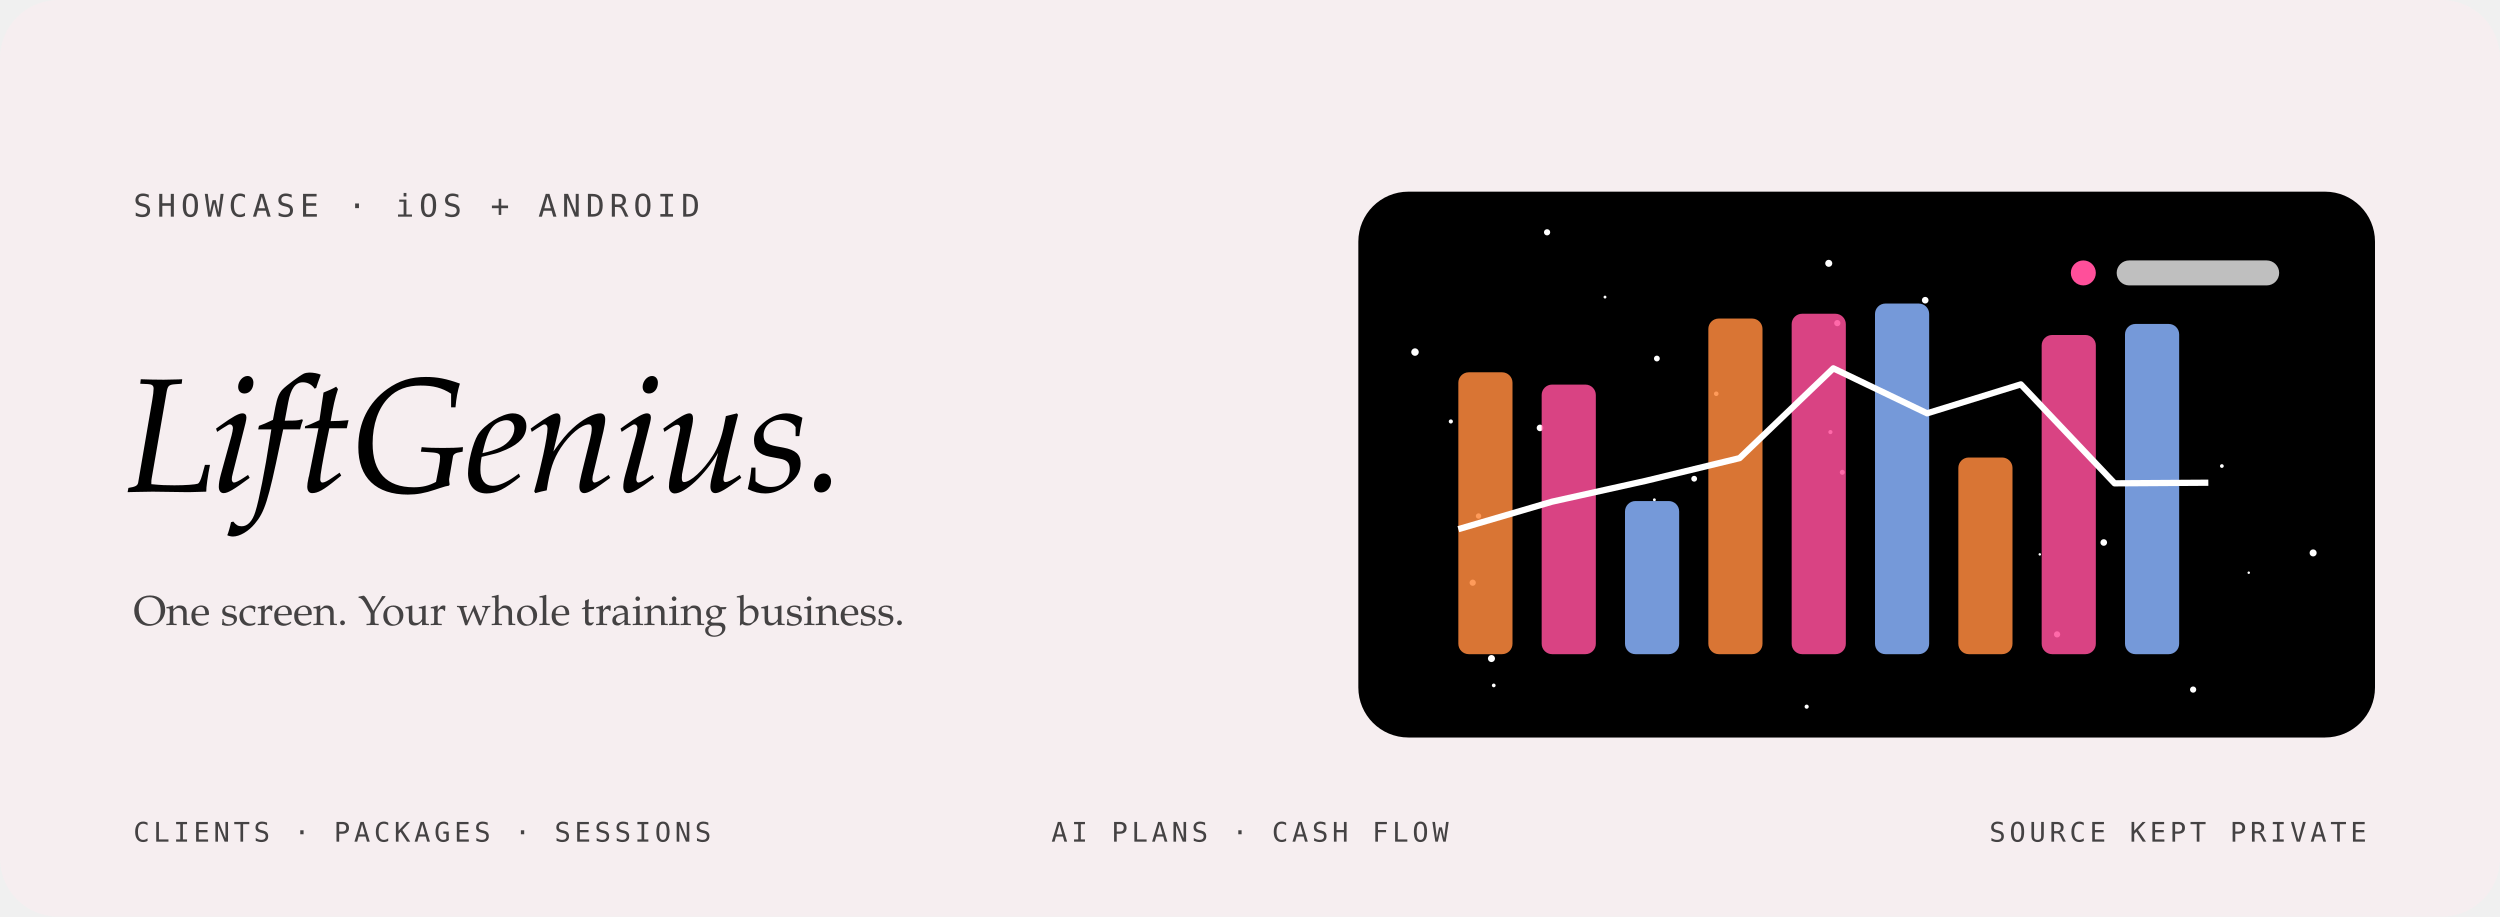
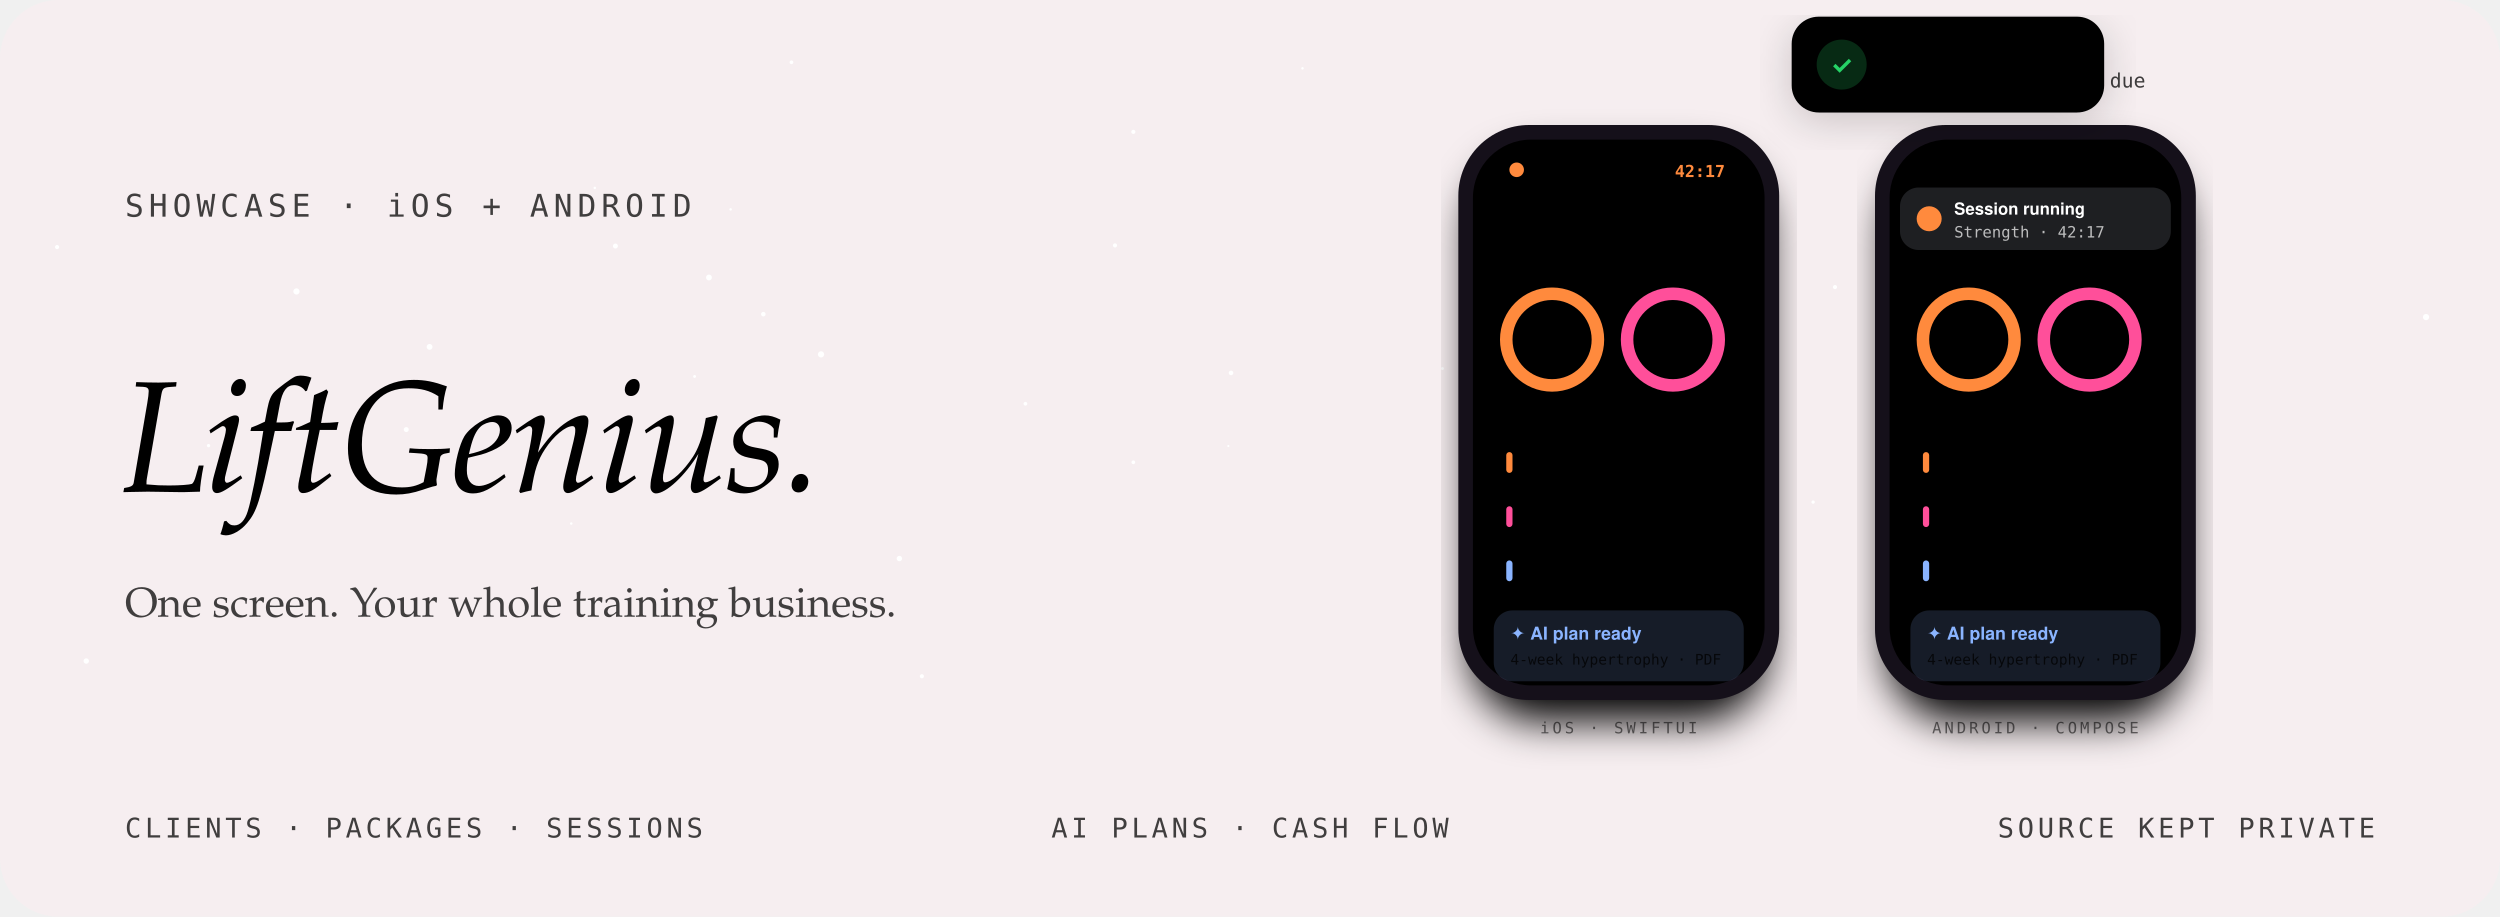
<svg xmlns="http://www.w3.org/2000/svg" viewBox="0 0 1200 440" width="1200" height="440" role="img" aria-label="LiftGenius — showcase of the mobile CRM for personal trainers">
  <style>
.bg{animation:bg 12s linear infinite}
@keyframes bg{0%,8%{fill:#f6eef0}28%{fill:#4a2a3e}48%,80%{fill:#08060a}90%,100%{fill:#f6eef0}}
.ink{animation:ink 12s linear infinite}
- @keyframes ink{0%,8%{fill:#2a1820}28%{fill:#fff0f5}48%,80%{fill:#ffeaf1}90%,100%{fill:#2a1820}}
+ @keyframes ink{0%,17.5%{fill:#2a1820}18.5%,28%{fill:#fff0f5}48%,84.5%{fill:#ffeaf1}85.5%,100%{fill:#2a1820}}
.rule{animation:rule 12s linear infinite}
- @keyframes rule{0%,8%{stroke:#2a182033}28%{stroke:#fff0f533}48%,80%{stroke:#ffeaf133}90%,100%{stroke:#2a182033}}
- .panel{animation:panel 12s linear infinite}
- @keyframes panel{0%,8%{fill:#2a182012}28%{fill:#fff0f512}48%,80%{fill:#ffeaf112}90%,100%{fill:#2a182012}}
- .muted{opacity:.72}
+ @keyframes rule{0%,17.5%{stroke:#2a182033}18.5%,28%{stroke:#fff0f533}48%,84.5%{stroke:#ffeaf133}85.5%,100%{stroke:#2a182033}}
+ .muted{opacity:.74}
.stars{animation:stars 12s linear infinite}
- @keyframes stars{0%,8%{opacity:0}28%{opacity:.25}48%,80%{opacity:.9}90%,100%{opacity:0}}
+ @keyframes stars{0%,8%{opacity:0}28%{opacity:.2}48%,80%{opacity:.85}90%,100%{opacity:0}}
@keyframes tw{0%,100%{opacity:1}50%{opacity:.25}}
- .lit{filter:drop-shadow(0 0 4px currentColor)}
- .pulse{animation:pulse 2.8s ease-in-out infinite;transform-box:fill-box;transform-origin:center}
- @keyframes pulse{0%,100%{transform:scale(1)}50%{transform:scale(1.18)}}
- @keyframes spin{0%{transform:scaleX(1)}50%{transform:scaleX(0)}100%{transform:scaleX(-1)}}
- @keyframes ping{0%{transform:scale(.6);opacity:1}100%{transform:scale(3.2);opacity:0}}
- @keyframes dash{to{stroke-dashoffset:-20}}
- @keyframes grow{0%{transform:scaleY(.08)}35%,80%{transform:scaleY(1)}100%{transform:scaleY(.08)}}
- @keyframes draw{0%{stroke-dashoffset:700}45%,80%{stroke-dashoffset:0}100%{stroke-dashoffset:-700}}
- @keyframes blink{50%{opacity:0}}
- @keyframes feed{0%{transform:translateY(150px);opacity:0}15%{opacity:1}85%{opacity:1}100%{transform:translateY(-30px);opacity:0}}
- @keyframes float{0%,100%{transform:translateY(0)}50%{transform:translateY(-10px)}}
- @keyframes slide{to{transform:translateX(100px)}}
- @keyframes eq{from{transform:scaleY(.15)}to{transform:scaleY(1)}}
- @keyframes drop{0%,6%{transform:scaleY(0);opacity:0}16%,88%{transform:scaleY(1);opacity:1}96%,100%{transform:scaleY(0);opacity:0}}
- @keyframes gauge{0%,10%{stroke-dashoffset:390}40%,85%{stroke-dashoffset:110}100%{stroke-dashoffset:390}}
- @keyframes lift{0%,100%{transform:translateY(0)}50%{transform:translateY(-6px)}}
- @keyframes sweep{0%{transform:skewX(-18deg) translateX(0)}60%,100%{transform:skewX(-18deg) translateX(788px)}}
- 
+ .bezel{animation:bezel 12s linear infinite}
+ @keyframes bezel{0%,8%{fill:#fffaf6}28%{fill:#5a2c45}48%,80%{fill:#20121b}90%,100%{fill:#fffaf6}}
+ .scr{animation:scr 12s linear infinite}
+ @keyframes scr{0%,8%{fill:#fff3ee}28%{fill:#3a1b2c}48%,80%{fill:#140a12}90%,100%{fill:#fff3ee}}
+ .rowbg{animation:rowbg 12s linear infinite}
+ @keyframes rowbg{0%,8%{fill:#2a142010}28%{fill:#fff0f512}48%,80%{fill:#ffffff0c}90%,100%{fill:#2a142010}}
+ .pill{animation:pill 12s linear infinite}
+ @keyframes pill{0%,8%{fill:#2a14200d}28%{fill:#fff0f51a}48%,80%{fill:#ffffff12}90%,100%{fill:#2a14200d}}
+ .toast{animation:toast 12s linear infinite}
+ @keyframes toast{0%,8%{fill:#ffffff}28%{fill:#4a2238}48%,80%{fill:#26121e}90%,100%{fill:#ffffff}}
+ .edge{animation:edge 12s linear infinite}
+ @keyframes edge{0%,8%{stroke:#2a142024}28%{stroke:#fff0f526}48%,80%{stroke:#ffffff1f}90%,100%{stroke:#2a142024}}
+ .shade{animation:shade 12s linear infinite}
+ @keyframes shade{0%,8%{fill-opacity:.10}28%{fill-opacity:.22}48%,80%{fill-opacity:.45}90%,100%{fill-opacity:.10}}
+ .lit{filter:drop-shadow(0 0 3px currentColor)}
+ .caret{animation:blink 1s steps(1) infinite}@keyframes blink{50%{opacity:0}}
+ .ping{animation:ping 1.6s ease-out infinite;transform-box:fill-box;transform-origin:center}@keyframes ping{0%{transform:scale(.5);opacity:.9}100%{transform:scale(2.6);opacity:0}}
+ .spin{animation:spin 8s linear infinite;transform-box:fill-box;transform-origin:center}@keyframes spin{to{transform:rotate(360deg)}}
+ .bob{animation:bob 4s ease-in-out infinite}@keyframes bob{0%,100%{transform:translateY(0)}50%{transform:translateY(-5px)}}
+ .p0r1{stroke-dasharray:138.2;animation:p0r1 12s ease-in-out infinite}
+ @keyframes p0r1{0%{stroke-dashoffset:138.2}6.7%{stroke-dashoffset:138.2}21.7%{stroke-dashoffset:38.7}93.3%{stroke-dashoffset:38.7}97.5%{stroke-dashoffset:138.2}100%{stroke-dashoffset:138.2}}
+ .p0r2{stroke-dasharray:138.2;animation:p0r2 12s ease-in-out infinite}
+ @keyframes p0r2{0%{stroke-dashoffset:138.2}8.3%{stroke-dashoffset:138.2}23.3%{stroke-dashoffset:62.2}93.3%{stroke-dashoffset:62.2}97.5%{stroke-dashoffset:138.2}100%{stroke-dashoffset:138.2}}
+ .p0s0{animation:p0s0 12s cubic-bezier(.3,1.3,.5,1) infinite}
+ @keyframes p0s0{0%{opacity:0;transform:translateY(6px)}13.3%{opacity:0;transform:translateY(6px)}16.3%{opacity:1;transform:none}94.2%{opacity:1;transform:none}97.1%{opacity:0;transform:translateY(6px)}100%{opacity:0;transform:translateY(6px)}}
+ .p0s1{animation:p0s1 12s cubic-bezier(.3,1.3,.5,1) infinite}
+ @keyframes p0s1{0%{opacity:0;transform:translateY(6px)}15.4%{opacity:0;transform:translateY(6px)}18.3%{opacity:1;transform:none}94.2%{opacity:1;transform:none}97.1%{opacity:0;transform:translateY(6px)}100%{opacity:0;transform:translateY(6px)}}
+ .p0s2{animation:p0s2 12s cubic-bezier(.3,1.3,.5,1) infinite}
+ @keyframes p0s2{0%{opacity:0;transform:translateY(6px)}17.5%{opacity:0;transform:translateY(6px)}20.4%{opacity:1;transform:none}94.2%{opacity:1;transform:none}97.1%{opacity:0;transform:translateY(6px)}100%{opacity:0;transform:translateY(6px)}}
+ .p0ai{animation:p0ai 12s cubic-bezier(.3,1.3,.5,1) infinite}
+ @keyframes p0ai{0%{opacity:0;transform:translateY(6px)}45%{opacity:0;transform:translateY(6px)}47.9%{opacity:1;transform:none}94.2%{opacity:1;transform:none}97.1%{opacity:0;transform:translateY(6px)}100%{opacity:0;transform:translateY(6px)}}
+ .p0isl{animation:p0isl 12s cubic-bezier(.3,1.3,.5,1) infinite}
+ @keyframes p0isl{0%{width:52px;x:751px}28.3%{width:52px;x:751px}31.7%{width:120px;x:717px}93.3%{width:120px;x:717px}96.7%{width:52px;x:751px}100%{width:52px;x:751px}}
+ @keyframes p0it{0%{opacity:0}31.7%{opacity:0}33.3%{opacity:1}93.3%{opacity:1}95%{opacity:0}100%{opacity:0}}
+ .p1r1{stroke-dasharray:138.2;animation:p1r1 12s ease-in-out infinite}
+ @keyframes p1r1{0%{stroke-dashoffset:138.2}6.7%{stroke-dashoffset:138.2}21.7%{stroke-dashoffset:38.7}93.3%{stroke-dashoffset:38.7}97.5%{stroke-dashoffset:138.2}100%{stroke-dashoffset:138.2}}
+ .p1r2{stroke-dasharray:138.2;animation:p1r2 12s ease-in-out infinite}
+ @keyframes p1r2{0%{stroke-dashoffset:138.2}8.3%{stroke-dashoffset:138.2}23.3%{stroke-dashoffset:62.2}93.3%{stroke-dashoffset:62.2}97.5%{stroke-dashoffset:138.2}100%{stroke-dashoffset:138.2}}
+ .p1s0{animation:p1s0 12s cubic-bezier(.3,1.3,.5,1) infinite}
+ @keyframes p1s0{0%{opacity:0;transform:translateY(6px)}13.3%{opacity:0;transform:translateY(6px)}16.3%{opacity:1;transform:none}94.2%{opacity:1;transform:none}97.1%{opacity:0;transform:translateY(6px)}100%{opacity:0;transform:translateY(6px)}}
+ .p1s1{animation:p1s1 12s cubic-bezier(.3,1.3,.5,1) infinite}
+ @keyframes p1s1{0%{opacity:0;transform:translateY(6px)}15.4%{opacity:0;transform:translateY(6px)}18.3%{opacity:1;transform:none}94.2%{opacity:1;transform:none}97.1%{opacity:0;transform:translateY(6px)}100%{opacity:0;transform:translateY(6px)}}
+ .p1s2{animation:p1s2 12s cubic-bezier(.3,1.3,.5,1) infinite}
+ @keyframes p1s2{0%{opacity:0;transform:translateY(6px)}17.5%{opacity:0;transform:translateY(6px)}20.4%{opacity:1;transform:none}94.2%{opacity:1;transform:none}97.1%{opacity:0;transform:translateY(6px)}100%{opacity:0;transform:translateY(6px)}}
+ .p1ai{animation:p1ai 12s cubic-bezier(.3,1.3,.5,1) infinite}
+ @keyframes p1ai{0%{opacity:0;transform:translateY(6px)}45%{opacity:0;transform:translateY(6px)}47.9%{opacity:1;transform:none}94.2%{opacity:1;transform:none}97.1%{opacity:0;transform:translateY(6px)}100%{opacity:0;transform:translateY(6px)}}
+ .p1nt{animation:p1nt 12s cubic-bezier(.3,1.3,.5,1) infinite}
+ @keyframes p1nt{0%{opacity:0;transform:translateY(-6px)}31.7%{opacity:0;transform:translateY(-6px)}34.6%{opacity:1;transform:none}93.3%{opacity:1;transform:none}96.2%{opacity:0;transform:translateY(-6px)}100%{opacity:0;transform:translateY(-6px)}}
+ .remind{animation:remind 12s cubic-bezier(.3,1.3,.5,1) infinite}
+ @keyframes remind{0%{opacity:0;transform:translateY(-14px)}68.3%{opacity:0;transform:translateY(-14px)}71.2%{opacity:1;transform:none}91.7%{opacity:1;transform:none}94.6%{opacity:0;transform:translateY(-14px)}100%{opacity:0;transform:translateY(-14px)}}
@media (prefers-reduced-motion:reduce){*{animation:none!important}}
</style>
  <rect class="bg" width="1200" height="440" rx="28" fill="#f6eef0" />
-   <g font-family="ui-monospace,SFMono-Regular,Menlo,Consolas,monospace" font-size="15" letter-spacing="2.4">
-     <text class="ink muted" x="64" y="104">SHOWCASE · iOS + ANDROID</text>
-   </g>
-   <text class="ink" x="60" y="236" font-family="'Iowan Old Style','Palatino Linotype',Palatino,Georgia,serif" font-style="italic" font-size="78" letter-spacing="-1">LiftGenius.</text>
-   <text class="ink muted" x="64" y="300" font-family="'Iowan Old Style','Palatino Linotype',Palatino,Georgia,serif" font-size="20">One screen. Your whole training business.</text>
-   <line class="rule" x1="64" y1="372" x2="1136" y2="372" />
+   <g class="stars">
+     <circle cx="870.3" cy="241" r="0.8" fill="#fff" style="animation:tw 3.8s ease-in-out 1.9s infinite" />
+     <circle cx="1164.5" cy="152.2" r="1.5" fill="#fff" style="animation:tw 3.8s ease-in-out 0.3s infinite" />
+     <circle cx="295.4" cy="118.1" r="1.2" fill="#fff" style="animation:tw 2.7s ease-in-out 1.1s infinite" />
+     <circle cx="285.5" cy="90.2" r="0.6" fill="#fff" style="animation:tw 3s ease-in-out 1s infinite" />
+     <circle cx="431.7" cy="268.1" r="1.3" fill="#fff" style="animation:tw 3.6s ease-in-out 1.3s infinite" />
+     <circle cx="100.1" cy="213.9" r="0.8" fill="#fff" style="animation:tw 3s ease-in-out 0.2s infinite" />
+     <circle cx="771.1" cy="224.6" r="0.8" fill="#fff" style="animation:tw 2.3s ease-in-out 1.2s infinite" />
+     <circle cx="366.4" cy="150.8" r="1.1" fill="#fff" style="animation:tw 2s ease-in-out 1.6s infinite" />
+     <circle cx="41.4" cy="317.3" r="1.3" fill="#fff" style="animation:tw 3.2s ease-in-out 1.5s infinite" />
+     <circle cx="350.7" cy="100.5" r="0.6" fill="#fff" style="animation:tw 2.6s ease-in-out 0.6s infinite" />
+     <circle cx="692.4" cy="176.9" r="0.7" fill="#fff" style="animation:tw 2s ease-in-out 0.1s infinite" />
+     <circle cx="394.1" cy="170.1" r="1.5" fill="#fff" style="animation:tw 3.3s ease-in-out 0s infinite" />
+     <circle cx="492.2" cy="193.8" r="0.9" fill="#fff" style="animation:tw 2.9s ease-in-out 1.2s infinite" />
+     <circle cx="206.2" cy="166.5" r="1.4" fill="#fff" style="animation:tw 3.9s ease-in-out 1.4s infinite" />
+     <circle cx="442.5" cy="324.6" r="1" fill="#fff" style="animation:tw 1.8s ease-in-out 1.6s infinite" />
+     <circle cx="708.7" cy="305.8" r="0.6" fill="#fff" style="animation:tw 3.4s ease-in-out 1.3s infinite" />
+     <circle cx="274.2" cy="251.3" r="0.6" fill="#fff" style="animation:tw 3.7s ease-in-out 1.8s infinite" />
+     <circle cx="535.2" cy="117.8" r="1" fill="#fff" style="animation:tw 2.6s ease-in-out 0.6s infinite" />
+     <circle cx="195" cy="206.2" r="1.2" fill="#fff" style="animation:tw 3.2s ease-in-out 0s infinite" />
+     <circle cx="27.4" cy="118.6" r="1" fill="#fff" style="animation:tw 4s ease-in-out 0.7s infinite" />
+     <circle cx="589.6" cy="214.1" r="0.5" fill="#fff" style="animation:tw 2.3s ease-in-out 1.9s infinite" />
+     <circle cx="1026.6" cy="77.2" r="1" fill="#fff" style="animation:tw 2.8s ease-in-out 0.9s infinite" />
+     <circle cx="880.8" cy="137.8" r="1" fill="#fff" style="animation:tw 2.1s ease-in-out 1.4s infinite" />
+     <circle cx="333.4" cy="180.7" r="0.7" fill="#fff" style="animation:tw 1.7s ease-in-out 1.3s infinite" />
+     <circle cx="737.2" cy="161.7" r="0.9" fill="#fff" style="animation:tw 2.5s ease-in-out 0.8s infinite" />
+     <circle cx="787.4" cy="102.4" r="0.6" fill="#fff" style="animation:tw 3.9s ease-in-out 0.4s infinite" />
+     <circle cx="753" cy="212.5" r="1.6" fill="#fff" style="animation:tw 3.2s ease-in-out 1.6s infinite" />
+     <circle cx="142.3" cy="139.9" r="1.5" fill="#fff" style="animation:tw 2.8s ease-in-out 0.5s infinite" />
+     <circle cx="773.5" cy="215.3" r="0.7" fill="#fff" style="animation:tw 2.6s ease-in-out 1.5s infinite" />
+     <circle cx="703.9" cy="123.1" r="0.8" fill="#fff" style="animation:tw 2.3s ease-in-out 0.2s infinite" />
+     <circle cx="544" cy="221.9" r="0.9" fill="#fff" style="animation:tw 3.8s ease-in-out 1.2s infinite" />
+     <circle cx="379.9" cy="29.9" r="0.9" fill="#fff" style="animation:tw 3.6s ease-in-out 1.4s infinite" />
+     <circle cx="814.1" cy="169.5" r="0.8" fill="#fff" style="animation:tw 3s ease-in-out 0.7s infinite" />
+     <circle cx="625.2" cy="32.8" r="0.6" fill="#fff" style="animation:tw 1.7s ease-in-out 0.4s infinite" />
+     <circle cx="340.3" cy="133.2" r="1.4" fill="#fff" style="animation:tw 2.9s ease-in-out 0s infinite" />
+     <circle cx="996.1" cy="150.1" r="1.2" fill="#fff" style="animation:tw 2.2s ease-in-out 1.2s infinite" />
+     <circle cx="544" cy="63.3" r="1" fill="#fff" style="animation:tw 2.6s ease-in-out 0.6s infinite" />
+     <circle cx="956.5" cy="84.1" r="1.6" fill="#fff" style="animation:tw 3.2s ease-in-out 0.6s infinite" />
+     <circle cx="590.9" cy="179" r="1.1" fill="#fff" style="animation:tw 2.2s ease-in-out 0.2s infinite" />
+     <circle cx="364.6" cy="200.4" r="1.5" fill="#fff" style="animation:tw 3.2s ease-in-out 0.3s infinite" />
+   </g>
+   <text class="ink muted" x="60" y="104" font-family="ui-monospace,SFMono-Regular,Menlo,Consolas,monospace" font-size="15" letter-spacing="2.4">SHOWCASE · iOS + ANDROID</text>
+   <text class="ink" x="58" y="236" font-family="'Iowan Old Style','Palatino Linotype',Palatino,Georgia,serif" font-style="italic" font-size="76" letter-spacing="-1">LiftGenius.</text>
+   <text class="ink muted" x="60" y="296" font-family="'Iowan Old Style','Palatino Linotype',Palatino,Georgia,serif" font-size="20">One screen. Your whole training business.</text>
+   <line class="rule" x1="60" y1="370" x2="1140" y2="370" />
  <g font-family="ui-monospace,SFMono-Regular,Menlo,Consolas,monospace" font-size="13" letter-spacing="1.8">
-     <text class="ink muted" x="64" y="404">CLIENTS · PACKAGES · SESSIONS</text>
-     <text class="ink muted" x="600" y="404" text-anchor="middle">AI PLANS · CASH FLOW</text>
-     <text class="ink muted" x="1136" y="404" text-anchor="end">SOURCE KEPT PRIVATE</text>
-   </g>
-   <rect class="panel rule" x="652" y="92" width="488" height="262" rx="24" />
-   <g class="stars">
-     <circle cx="709.7" cy="247.7" r="1.3" fill="#fff" style="animation:tw 2.5s ease-in-out 1.5s infinite" />
-     <circle cx="987.4" cy="304.5" r="1.5" fill="#fff" style="animation:tw 1.8s ease-in-out 1.2s infinite" />
-     <circle cx="794.1" cy="239.9" r="0.7" fill="#fff" style="animation:tw 3.2s ease-in-out 1.3s infinite" />
-     <circle cx="795.3" cy="172.1" r="1.4" fill="#fff" style="animation:tw 2.3s ease-in-out 0.8s infinite" />
-     <circle cx="924.1" cy="144.1" r="1.6" fill="#fff" style="animation:tw 1.6s ease-in-out 1.8s infinite" />
-     <circle cx="1009.8" cy="260.4" r="1.6" fill="#fff" style="animation:tw 2.3s ease-in-out 0.5s infinite" />
-     <circle cx="696.4" cy="202.3" r="1" fill="#fff" style="animation:tw 3s ease-in-out 1s infinite" />
-     <circle cx="770.4" cy="142.6" r="0.7" fill="#fff" style="animation:tw 2.4s ease-in-out 0.9s infinite" />
-     <circle cx="1079.4" cy="274.9" r="0.6" fill="#fff" style="animation:tw 2.6s ease-in-out 1.1s infinite" />
-     <circle cx="813.2" cy="229.8" r="1.4" fill="#fff" style="animation:tw 2s ease-in-out 0.9s infinite" />
-     <circle cx="1052.7" cy="331" r="1.5" fill="#fff" style="animation:tw 2.5s ease-in-out 1.9s infinite" />
-     <circle cx="877.8" cy="126.4" r="1.7" fill="#fff" style="animation:tw 3s ease-in-out 1.8s infinite" />
-     <circle cx="706.9" cy="279.7" r="1.5" fill="#fff" style="animation:tw 2.1s ease-in-out 1.4s infinite" />
-     <circle cx="715.9" cy="316.1" r="1.7" fill="#fff" style="animation:tw 2.7s ease-in-out 0.6s infinite" />
-     <circle cx="878.6" cy="207.4" r="1" fill="#fff" style="animation:tw 2s ease-in-out 1.2s infinite" />
-     <circle cx="979.1" cy="266.1" r="0.6" fill="#fff" style="animation:tw 1.6s ease-in-out 0.6s infinite" />
-     <circle cx="867.2" cy="339.2" r="1" fill="#fff" style="animation:tw 2.8s ease-in-out 1.2s infinite" />
-     <circle cx="679.2" cy="169" r="1.8" fill="#fff" style="animation:tw 3.7s ease-in-out 0.4s infinite" />
-     <circle cx="884.3" cy="226.7" r="1.2" fill="#fff" style="animation:tw 3.4s ease-in-out 0.8s infinite" />
-     <circle cx="881.9" cy="155.1" r="1.5" fill="#fff" style="animation:tw 2.2s ease-in-out 1s infinite" />
-     <circle cx="742.6" cy="111.5" r="1.5" fill="#fff" style="animation:tw 3.1s ease-in-out 0.9s infinite" />
-     <circle cx="823.8" cy="189" r="1.1" fill="#fff" style="animation:tw 3.2s ease-in-out 0.5s infinite" />
-     <circle cx="717" cy="329" r="0.9" fill="#fff" style="animation:tw 3.1s ease-in-out 1.2s infinite" />
-     <circle cx="1110.3" cy="265.4" r="1.7" fill="#fff" style="animation:tw 1.9s ease-in-out 0.8s infinite" />
-     <circle cx="1066.5" cy="223.7" r="0.9" fill="#fff" style="animation:tw 3.2s ease-in-out 1.2s infinite" />
-     <circle cx="739.2" cy="205.4" r="1.6" fill="#fff" style="animation:tw 3s ease-in-out 0.7s infinite" />
-   </g>
-   <line x1="690" y1="314" x2="1110" y2="314" class="rule" stroke-width="1.5" />
-   <line x1="690" y1="259" x2="1110" y2="259" class="rule" stroke-dasharray="3 6" />
-   <line x1="690" y1="204" x2="1110" y2="204" class="rule" stroke-dasharray="3 6" />
-   <line x1="690" y1="149" x2="1110" y2="149" class="rule" stroke-dasharray="3 6" />
-   <rect x="700" y="178.7" width="26" height="135.3" rx="5" fill="#ff8a3d" fill-opacity=".85" style="animation:grow 3.6s cubic-bezier(.45,.05,.3,1) 0s infinite;transform-origin:0 314px" />
-   <rect x="740" y="184.6" width="26" height="129.4" rx="5" fill="#ff4f9a" fill-opacity=".85" style="animation:grow 3.6s cubic-bezier(.45,.05,.3,1) 0.1s infinite;transform-origin:0 314px" />
-   <rect x="780" y="240.5" width="26" height="73.5" rx="5" fill="#8ab4ff" fill-opacity=".85" style="animation:grow 3.6s cubic-bezier(.45,.05,.3,1) 0.2s infinite;transform-origin:0 314px" />
-   <rect x="820" y="152.9" width="26" height="161.1" rx="5" fill="#ff8a3d" fill-opacity=".85" style="animation:grow 3.6s cubic-bezier(.45,.05,.3,1) 0.4s infinite;transform-origin:0 314px" />
-   <rect x="860" y="150.6" width="26" height="163.4" rx="5" fill="#ff4f9a" fill-opacity=".85" style="animation:grow 3.6s cubic-bezier(.45,.05,.3,1) 0.5s infinite;transform-origin:0 314px" />
-   <rect x="900" y="145.7" width="26" height="168.3" rx="5" fill="#8ab4ff" fill-opacity=".85" style="animation:grow 3.6s cubic-bezier(.45,.05,.3,1) 0.6s infinite;transform-origin:0 314px" />
-   <rect x="940" y="219.6" width="26" height="94.4" rx="5" fill="#ff8a3d" fill-opacity=".85" style="animation:grow 3.6s cubic-bezier(.45,.05,.3,1) 0.7s infinite;transform-origin:0 314px" />
-   <rect x="980" y="160.8" width="26" height="153.2" rx="5" fill="#ff4f9a" fill-opacity=".85" style="animation:grow 3.6s cubic-bezier(.45,.05,.3,1) 0.8s infinite;transform-origin:0 314px" />
-   <rect x="1020" y="155.5" width="26" height="158.5" rx="5" fill="#8ab4ff" fill-opacity=".85" style="animation:grow 3.6s cubic-bezier(.45,.05,.3,1) 1s infinite;transform-origin:0 314px" />
-   <path d="M 700 254 L 745 240.8 L 790 230.8 L 835 219.9 L 880 176.8 L 925 198.4 L 970 184.5 L 1015 232 L 1060 231.7" fill="none" stroke="#fff" stroke-width="3" stroke-linejoin="round" stroke-dasharray="700" style="animation:draw 3.6s ease-in-out infinite" />
-   <rect x="980" y="112" width="130" height="38" rx="10" fill="#000" fill-opacity=".28" />
-   <circle cx="1000" cy="131" r="6" fill="#ff4f9a" class="pulse" />
-   <rect x="1016" y="125" width="78" height="12" rx="6" fill="#fff" fill-opacity=".75" />
+     <text class="ink muted" x="60" y="402">CLIENTS · PACKAGES · SESSIONS</text>
+     <text class="ink muted" x="600" y="402" text-anchor="middle">AI PLANS · CASH FLOW</text>
+     <text class="ink muted" x="1140" y="402" text-anchor="end">SOURCE KEPT PRIVATE</text>
+   </g>
+   <defs>
+     <filter id="soft" x="-10%" y="-10%" width="120%" height="140%">
+       <feGaussianBlur stdDeviation="10" />
+     </filter>
+   </defs>
+   <rect x="706" y="76" width="142" height="270" rx="34" fill="#000" class="shade" filter="url(#soft)" />
+   <rect x="700" y="60" width="154" height="276" rx="34" fill="#15101a" />
+   <rect class="edge" x="700" y="60" width="154" height="276" rx="34" fill="none" />
+   <rect class="scr" x="707" y="67" width="140" height="262" rx="28" />
+   <rect x="751" y="74" width="52" height="15" rx="7.5" fill="#000" />
+   <text class="ink" x="719" y="111" text-anchor="start" font-family="-apple-system,BlinkMacSystemFont,'Segoe UI',Helvetica,Arial,sans-serif" font-size="10.5" font-weight="700">Good evening, Coach</text>
+   <text class="ink" x="719" y="125" text-anchor="start" font-family="ui-monospace,SFMono-Regular,Menlo,Consolas,monospace" font-size="6.5" letter-spacing="1" opacity="0.55">THURSDAY · 4 SESSIONS</text>
+   <circle cx="745" cy="163" r="22" fill="none" class="edge" stroke-width="6" />
+   <circle class="p0r1" cx="745" cy="163" r="22" fill="none" stroke="#ff8a3d" stroke-width="6" stroke-linecap="round" transform="rotate(-90 745 163)" />
+   <text class="ink" x="745" y="168" text-anchor="middle" font-family="ui-monospace,SFMono-Regular,Menlo,Consolas,monospace" font-size="9" font-weight="700">72%</text>
+   <circle cx="803" cy="163" r="22" fill="none" class="edge" stroke-width="6" />
+   <circle class="p0r2" cx="803" cy="163" r="22" fill="none" stroke="#ff4f9a" stroke-width="6" stroke-linecap="round" transform="rotate(-90 803 163)" />
+   <text class="ink" x="803" y="168" text-anchor="middle" font-family="ui-monospace,SFMono-Regular,Menlo,Consolas,monospace" font-size="9" font-weight="700">55%</text>
+   <text class="ink" x="727" y="199" text-anchor="start" font-family="ui-monospace,SFMono-Regular,Menlo,Consolas,monospace" font-size="6" letter-spacing="1" opacity="0.55">REVENUE</text>
+   <text class="ink" x="785" y="199" text-anchor="start" font-family="ui-monospace,SFMono-Regular,Menlo,Consolas,monospace" font-size="6" letter-spacing="1" opacity="0.55">SESSIONS</text>
+   <g class="p0s0">
+     <rect class="rowbg" x="717" y="211" width="120" height="22" rx="7" />
+     <rect x="723" y="217" width="3" height="10" rx="1.5" fill="#ff8a3d" />
+     <text class="ink" x="731" y="226" font-family="ui-monospace,SFMono-Regular,Menlo,Consolas,monospace" font-size="7.5">18:00</text>
+     <text class="ink" x="761" y="226" font-family="-apple-system,BlinkMacSystemFont,'Segoe UI',Helvetica,Arial,sans-serif" font-size="8">Strength · Ece</text>
+   </g>
+   <g class="p0s1">
+     <rect class="rowbg" x="717" y="237" width="120" height="22" rx="7" />
+     <rect x="723" y="243" width="3" height="10" rx="1.5" fill="#ff4f9a" />
+     <text class="ink" x="731" y="252" font-family="ui-monospace,SFMono-Regular,Menlo,Consolas,monospace" font-size="7.5">19:00</text>
+     <text class="ink" x="761" y="252" font-family="-apple-system,BlinkMacSystemFont,'Segoe UI',Helvetica,Arial,sans-serif" font-size="8">Mobility · Mert</text>
+   </g>
+   <g class="p0s2">
+     <rect class="rowbg" x="717" y="263" width="120" height="22" rx="7" />
+     <rect x="723" y="269" width="3" height="10" rx="1.5" fill="#8ab4ff" />
+     <text class="ink" x="731" y="278" font-family="ui-monospace,SFMono-Regular,Menlo,Consolas,monospace" font-size="7.5">20:00</text>
+     <text class="ink" x="761" y="278" font-family="-apple-system,BlinkMacSystemFont,'Segoe UI',Helvetica,Arial,sans-serif" font-size="8">HIIT · Lara</text>
+   </g>
+   <g class="p0ai">
+     <rect x="717" y="293" width="120" height="34" rx="9" fill="#8ab4ff" fill-opacity=".16" />
+     <text x="725" y="307" font-family="-apple-system,BlinkMacSystemFont,'Segoe UI',Helvetica,Arial,sans-serif" font-size="8.5" font-weight="700" fill="#8ab4ff">✦ AI plan ready</text>
+     <text class="ink" x="725" y="319" font-family="ui-monospace,SFMono-Regular,Menlo,Consolas,monospace" font-size="7" opacity=".75">4-week hypertrophy · PDF</text>
+   </g>
+   <rect class="p0isl" x="751" y="74" width="52" height="15" rx="7.5" fill="#000" />
+   <g style="animation:p0it 12s linear infinite">
+     <circle cx="728" cy="81.5" r="3.5" fill="#ff8a3d" />
+     <text x="828" y="85" text-anchor="end" font-family="ui-monospace,SFMono-Regular,Menlo,Consolas,monospace" font-size="8" font-weight="700" fill="#ff8a3d">42:17</text>
+   </g>
+   <text class="ink" x="777" y="352" text-anchor="middle" font-family="ui-monospace,SFMono-Regular,Menlo,Consolas,monospace" font-size="7.5" letter-spacing="1.4" opacity="0.55">iOS · SWIFTUI</text>
+   <rect x="906" y="76" width="142" height="270" rx="34" fill="#000" class="shade" filter="url(#soft)" />
+   <rect x="900" y="60" width="154" height="276" rx="34" fill="#15101a" />
+   <rect class="edge" x="900" y="60" width="154" height="276" rx="34" fill="none" />
+   <rect class="scr" x="907" y="67" width="140" height="262" rx="28" />
+   <rect x="951" y="74" width="52" height="15" rx="7.5" fill="#000" />
+   <text class="ink" x="919" y="111" text-anchor="start" font-family="-apple-system,BlinkMacSystemFont,'Segoe UI',Helvetica,Arial,sans-serif" font-size="10.5" font-weight="700">Good evening, Coach</text>
+   <text class="ink" x="919" y="125" text-anchor="start" font-family="ui-monospace,SFMono-Regular,Menlo,Consolas,monospace" font-size="6.5" letter-spacing="1" opacity="0.55">THURSDAY · 4 SESSIONS</text>
+   <circle cx="945" cy="163" r="22" fill="none" class="edge" stroke-width="6" />
+   <circle class="p1r1" cx="945" cy="163" r="22" fill="none" stroke="#ff8a3d" stroke-width="6" stroke-linecap="round" transform="rotate(-90 945 163)" />
+   <text class="ink" x="945" y="168" text-anchor="middle" font-family="ui-monospace,SFMono-Regular,Menlo,Consolas,monospace" font-size="9" font-weight="700">72%</text>
+   <circle cx="1003" cy="163" r="22" fill="none" class="edge" stroke-width="6" />
+   <circle class="p1r2" cx="1003" cy="163" r="22" fill="none" stroke="#ff4f9a" stroke-width="6" stroke-linecap="round" transform="rotate(-90 1003 163)" />
+   <text class="ink" x="1003" y="168" text-anchor="middle" font-family="ui-monospace,SFMono-Regular,Menlo,Consolas,monospace" font-size="9" font-weight="700">55%</text>
+   <text class="ink" x="927" y="199" text-anchor="start" font-family="ui-monospace,SFMono-Regular,Menlo,Consolas,monospace" font-size="6" letter-spacing="1" opacity="0.55">REVENUE</text>
+   <text class="ink" x="985" y="199" text-anchor="start" font-family="ui-monospace,SFMono-Regular,Menlo,Consolas,monospace" font-size="6" letter-spacing="1" opacity="0.55">SESSIONS</text>
+   <g class="p1s0">
+     <rect class="rowbg" x="917" y="211" width="120" height="22" rx="7" />
+     <rect x="923" y="217" width="3" height="10" rx="1.5" fill="#ff8a3d" />
+     <text class="ink" x="931" y="226" font-family="ui-monospace,SFMono-Regular,Menlo,Consolas,monospace" font-size="7.5">18:00</text>
+     <text class="ink" x="961" y="226" font-family="-apple-system,BlinkMacSystemFont,'Segoe UI',Helvetica,Arial,sans-serif" font-size="8">Strength · Ece</text>
+   </g>
+   <g class="p1s1">
+     <rect class="rowbg" x="917" y="237" width="120" height="22" rx="7" />
+     <rect x="923" y="243" width="3" height="10" rx="1.5" fill="#ff4f9a" />
+     <text class="ink" x="931" y="252" font-family="ui-monospace,SFMono-Regular,Menlo,Consolas,monospace" font-size="7.5">19:00</text>
+     <text class="ink" x="961" y="252" font-family="-apple-system,BlinkMacSystemFont,'Segoe UI',Helvetica,Arial,sans-serif" font-size="8">Mobility · Mert</text>
+   </g>
+   <g class="p1s2">
+     <rect class="rowbg" x="917" y="263" width="120" height="22" rx="7" />
+     <rect x="923" y="269" width="3" height="10" rx="1.5" fill="#8ab4ff" />
+     <text class="ink" x="931" y="278" font-family="ui-monospace,SFMono-Regular,Menlo,Consolas,monospace" font-size="7.5">20:00</text>
+     <text class="ink" x="961" y="278" font-family="-apple-system,BlinkMacSystemFont,'Segoe UI',Helvetica,Arial,sans-serif" font-size="8">HIIT · Lara</text>
+   </g>
+   <g class="p1ai">
+     <rect x="917" y="293" width="120" height="34" rx="9" fill="#8ab4ff" fill-opacity=".16" />
+     <text x="925" y="307" font-family="-apple-system,BlinkMacSystemFont,'Segoe UI',Helvetica,Arial,sans-serif" font-size="8.5" font-weight="700" fill="#8ab4ff">✦ AI plan ready</text>
+     <text class="ink" x="925" y="319" font-family="ui-monospace,SFMono-Regular,Menlo,Consolas,monospace" font-size="7" opacity=".75">4-week hypertrophy · PDF</text>
+   </g>
+   <g class="p1nt">
+     <rect x="912" y="90" width="130" height="30" rx="9" fill="#202124" fill-opacity=".95" />
+     <circle cx="926" cy="105" r="6" fill="#ff8a3d" />
+     <text x="938" y="103" font-family="-apple-system,BlinkMacSystemFont,'Segoe UI',Helvetica,Arial,sans-serif" font-size="8" font-weight="700" fill="#fff">Session running</text>
+     <text x="938" y="114" font-family="ui-monospace,SFMono-Regular,Menlo,Consolas,monospace" font-size="7.5" fill="#fff" fill-opacity=".7">Strength · 42:17</text>
+   </g>
+   <text class="ink" x="977" y="352" text-anchor="middle" font-family="ui-monospace,SFMono-Regular,Menlo,Consolas,monospace" font-size="7.5" letter-spacing="1.4" opacity="0.55">ANDROID · COMPOSE</text>
+   <g class="remind">
+     <rect x="860" y="12" width="150" height="46" rx="13" fill="#000" fill-opacity=".18" filter="url(#soft)" />
+     <rect class="toast" x="860" y="8" width="150" height="46" rx="13" />
+     <rect class="edge" x="860" y="8" width="150" height="46" rx="13" fill="none" />
+     <circle cx="884" cy="31" r="12" fill="#25d366" fill-opacity=".2" />
+     <text x="884" y="35.5" text-anchor="middle" font-family="-apple-system,BlinkMacSystemFont,'Segoe UI',Helvetica,Arial,sans-serif" font-size="12" font-weight="700" fill="#25d366">✓</text>
+     <text class="ink" x="904" y="27" font-family="-apple-system,BlinkMacSystemFont,'Segoe UI',Helvetica,Arial,sans-serif" font-size="11.5" font-weight="700">Reminder sent</text>
+     <text class="ink" x="904" y="42" font-family="ui-monospace,SFMono-Regular,Menlo,Consolas,monospace" font-size="9.5" opacity=".75">WhatsApp · package due</text>
+   </g>
</svg>
